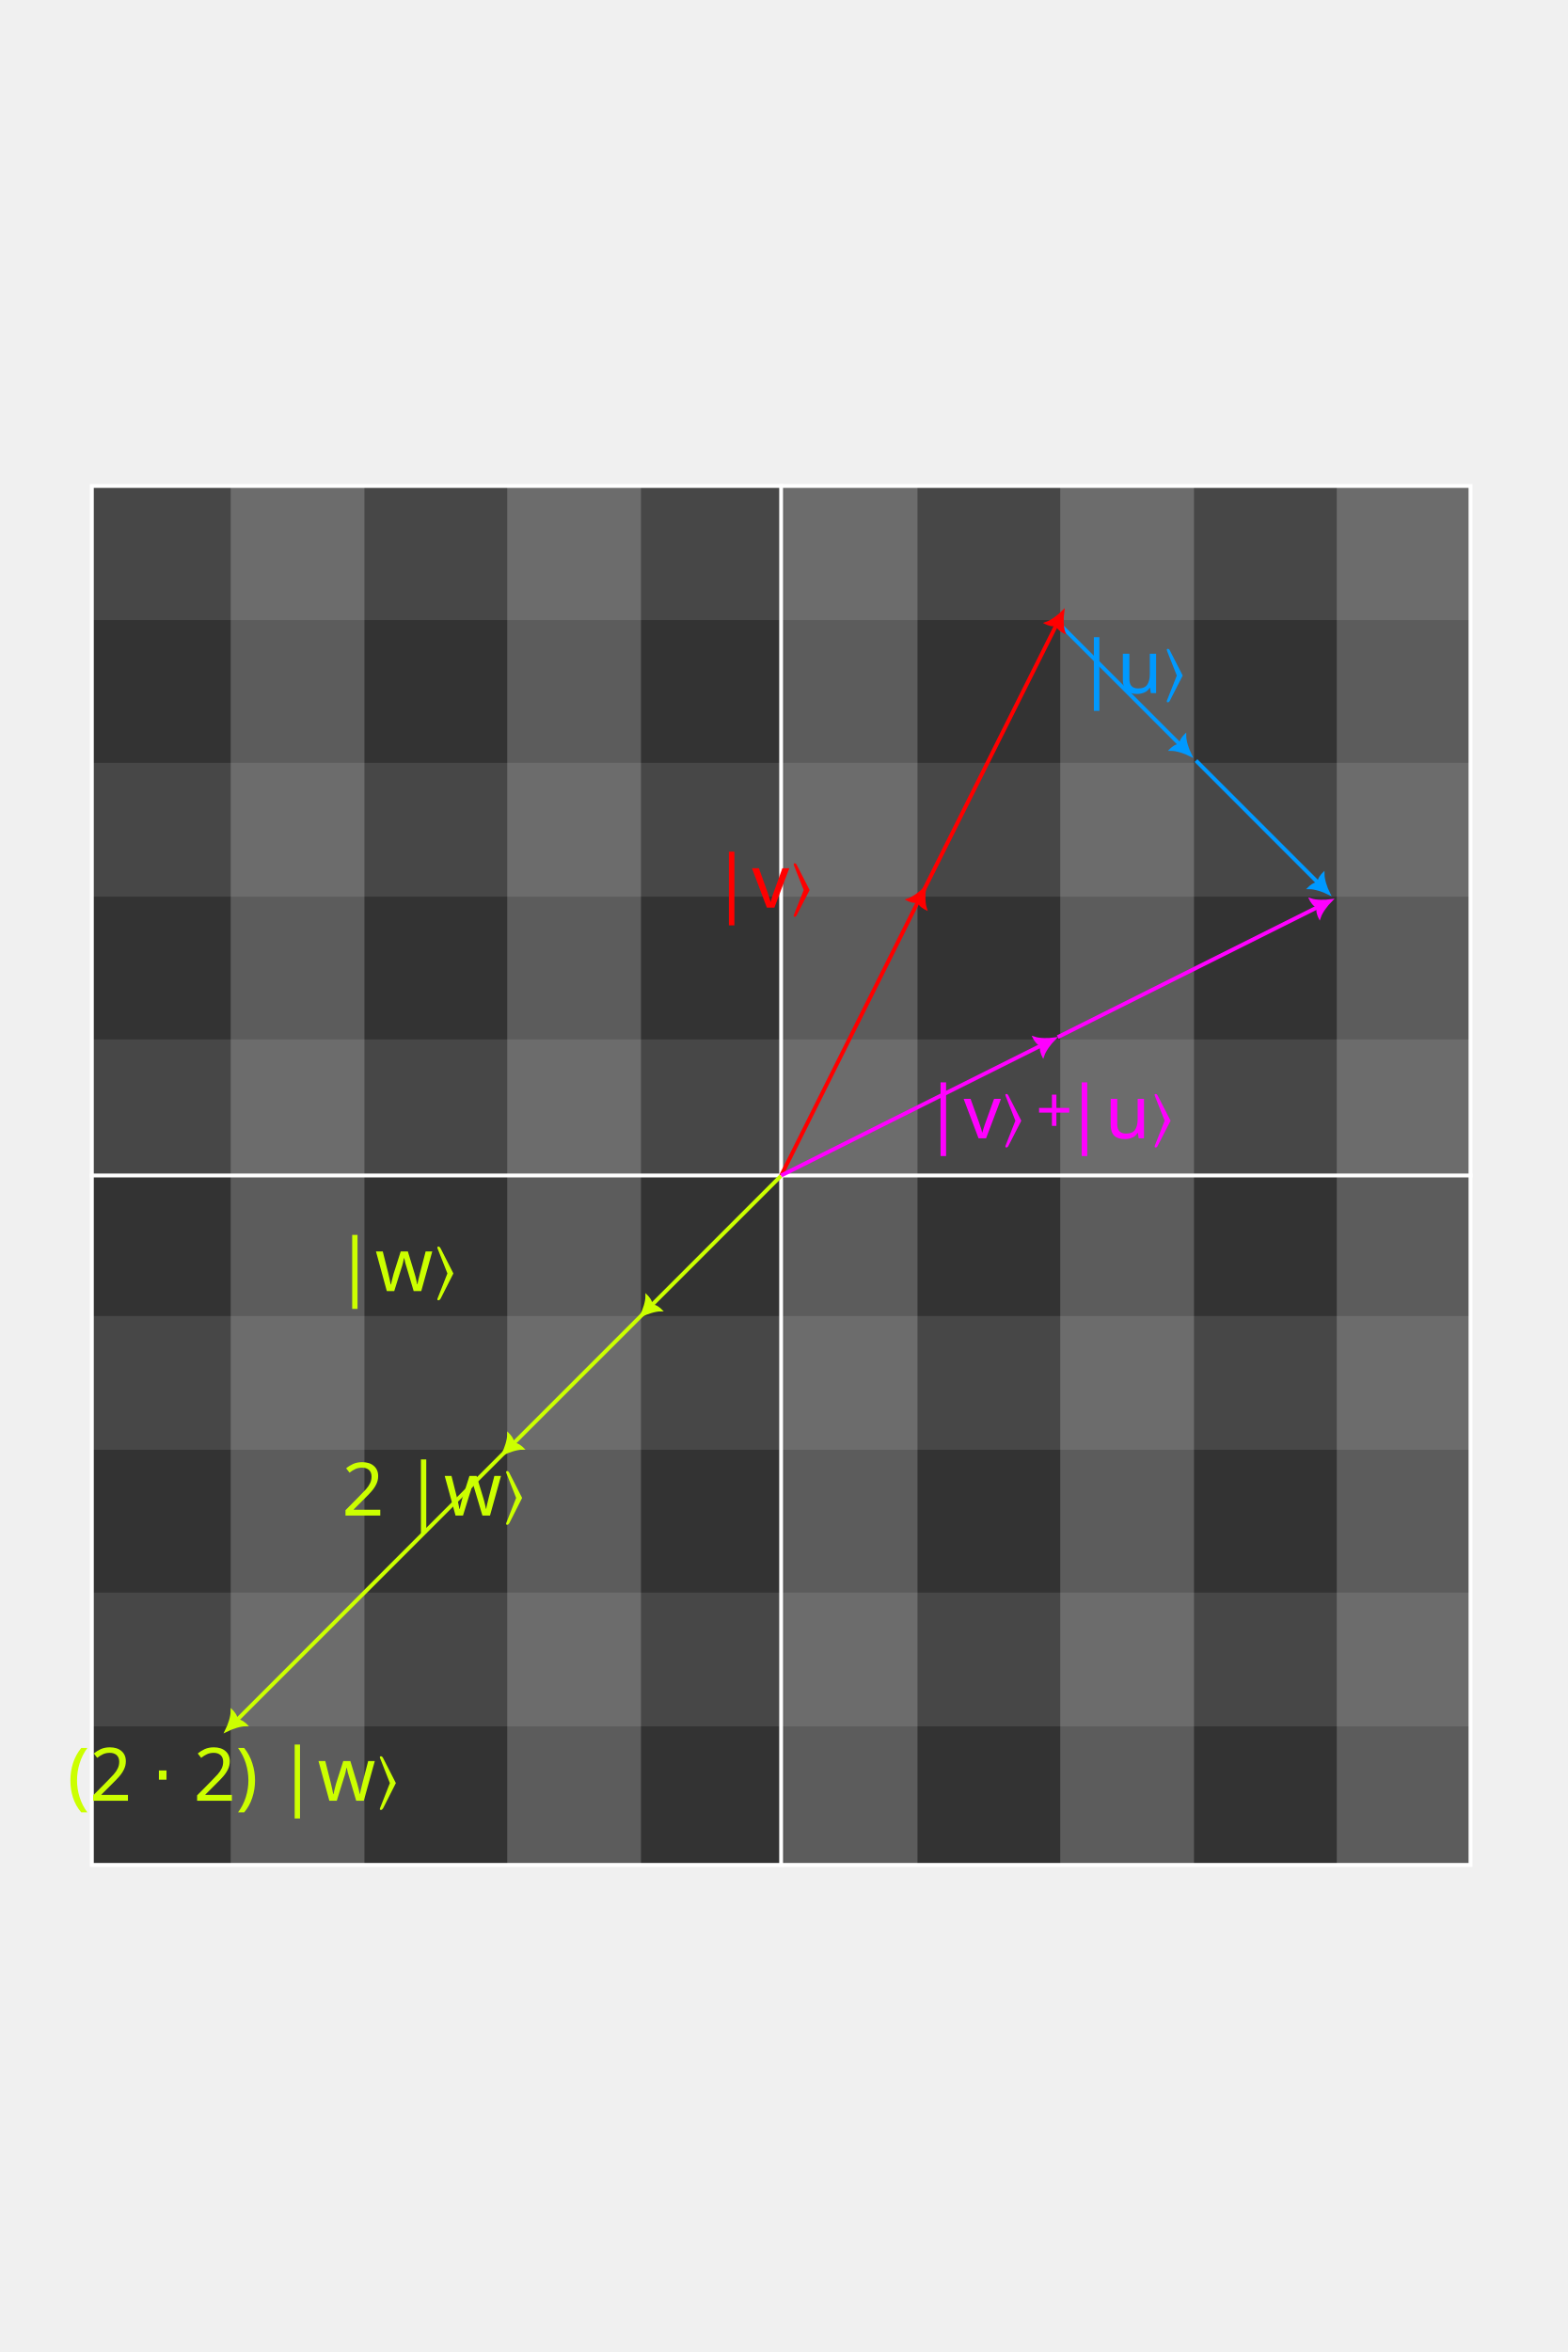
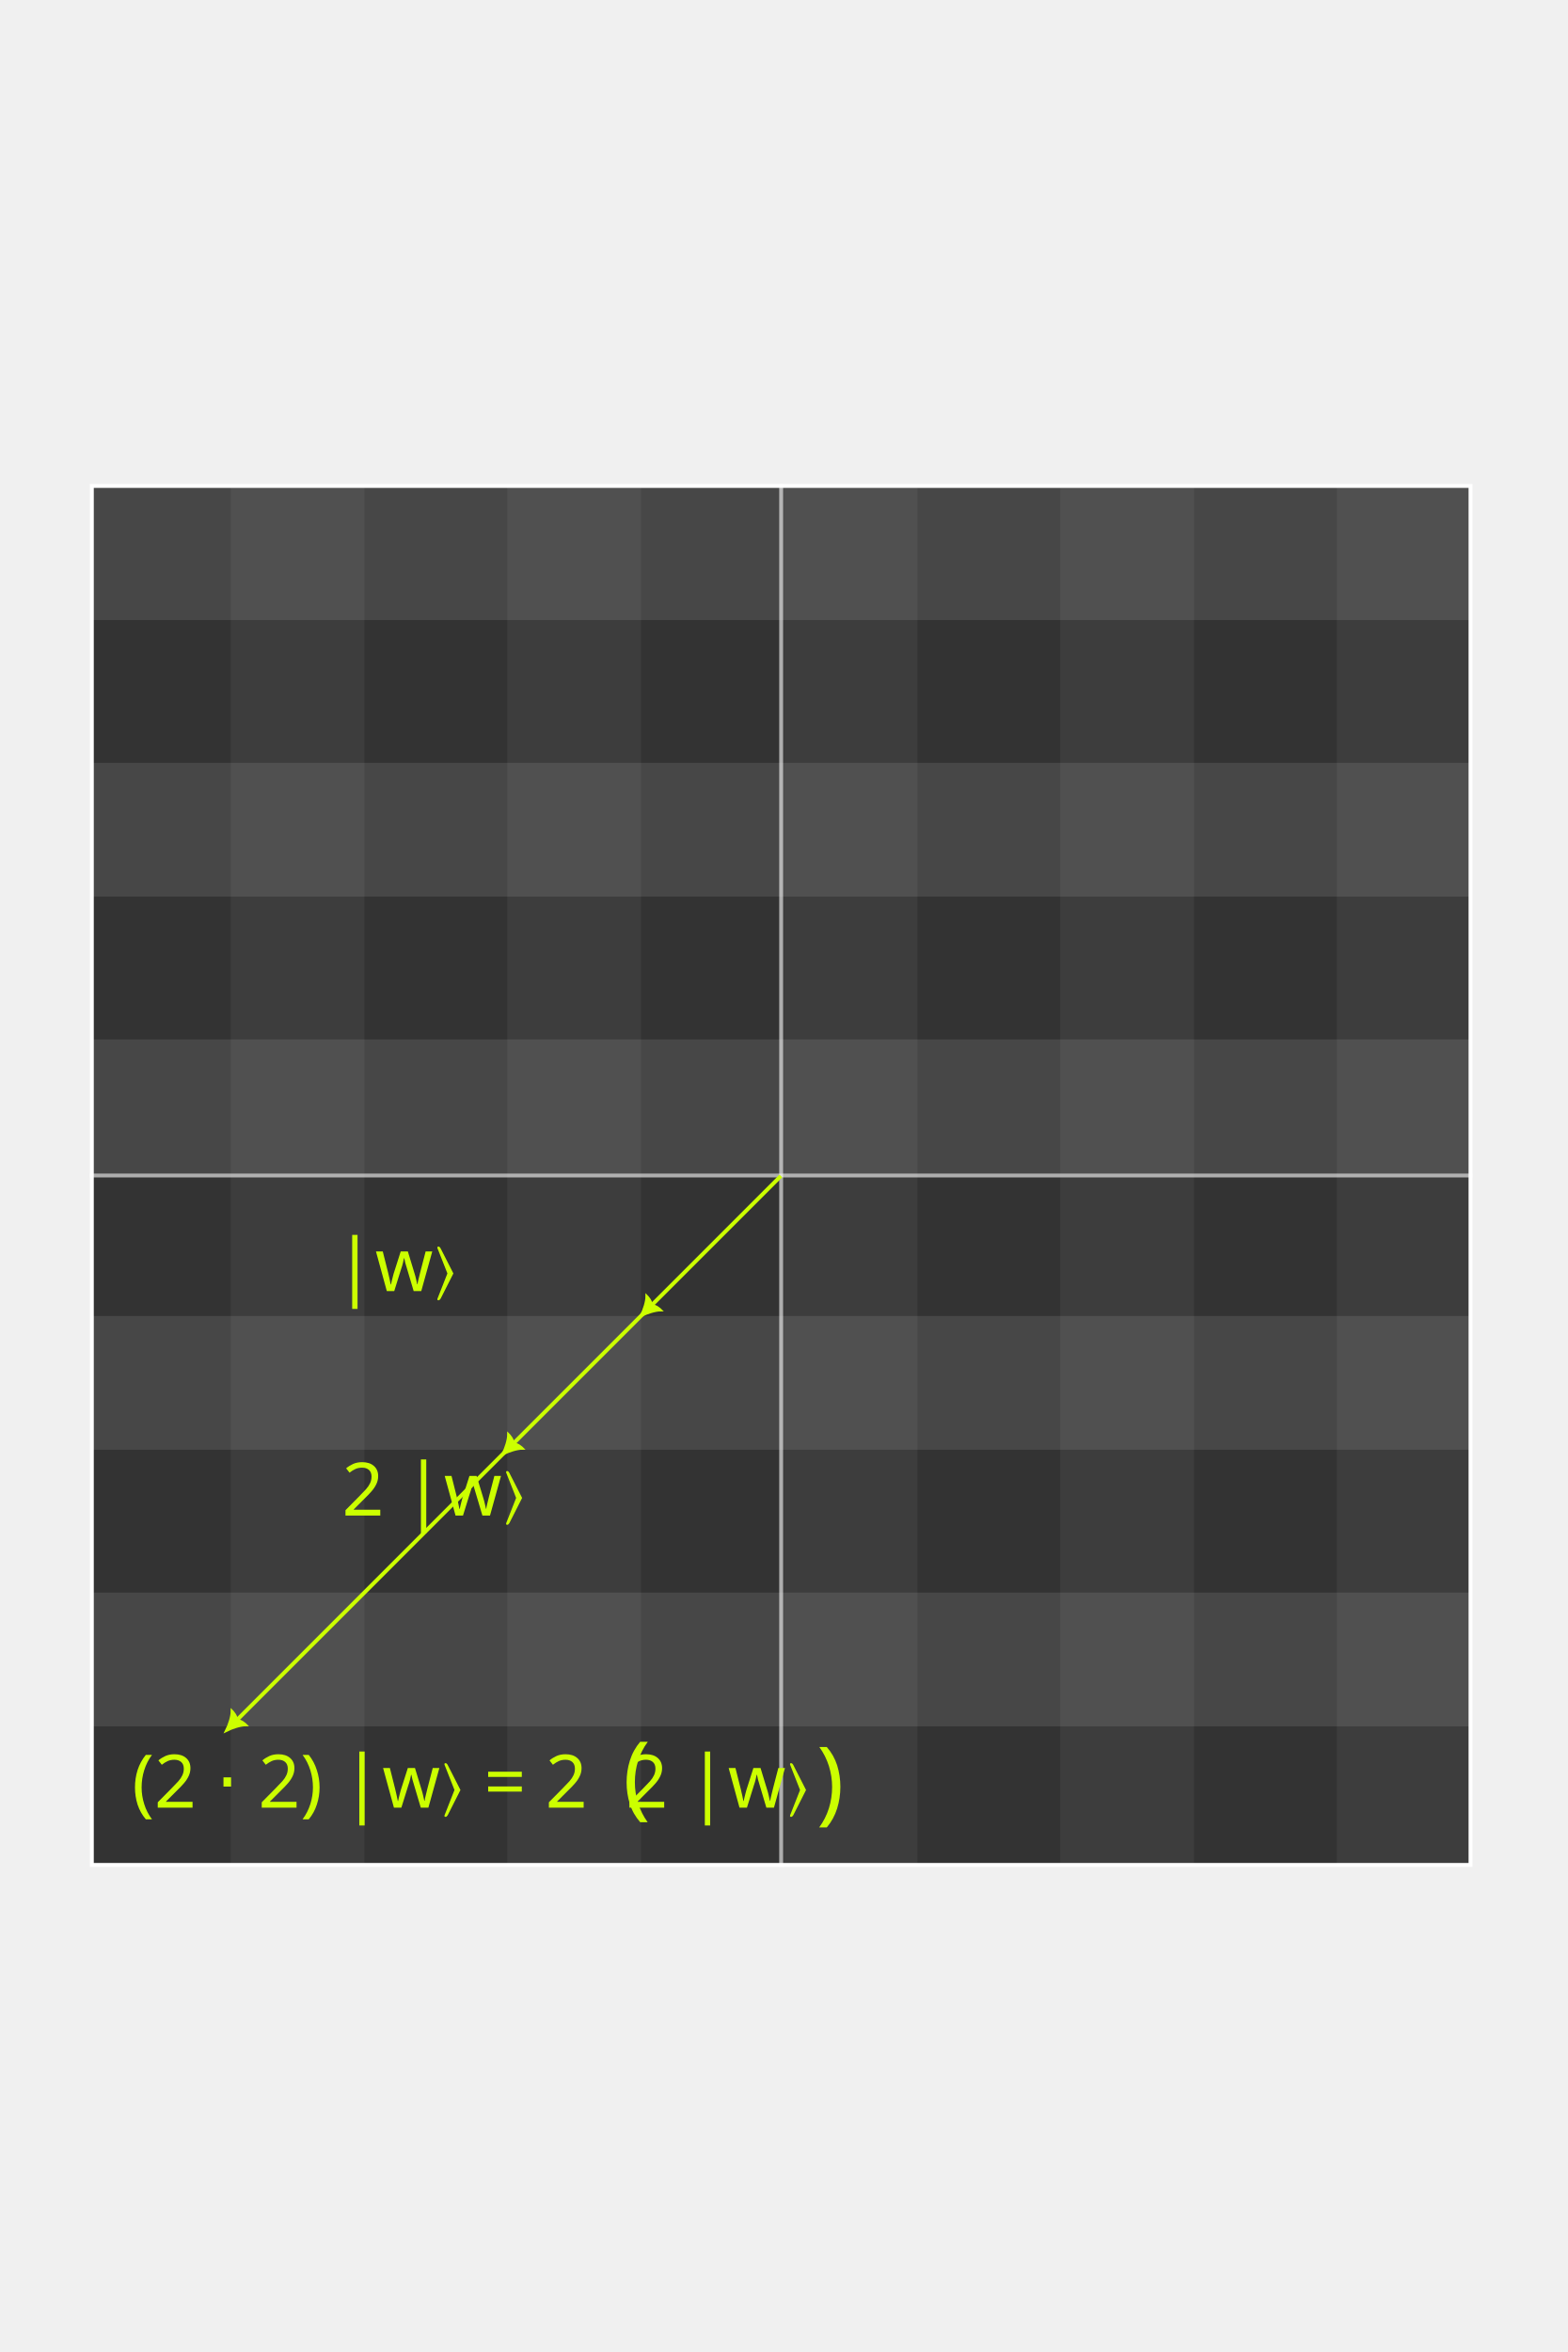
<svg xmlns="http://www.w3.org/2000/svg" width="120mm" height="180mm" viewBox="0 0 120 180" version="1.1" id="svg1">
  <defs id="defs1">
-     <marker style="overflow:visible" id="marker21" refX="0" refY="0" orient="auto-start-reverse" markerWidth="1" markerHeight="1" viewBox="0 0 1 1" preserveAspectRatio="xMidYMid">
-       <path transform="scale(0.5)" style="fill:context-stroke;fill-rule:evenodd;stroke:context-stroke;stroke-width:1pt" d="m 6,0 c -3,1 -7,3 -9,5 0,0 0,-4 2,-5 -2,-1 -2,-5 -2,-5 2,2 6,4 9,5 z" id="path21" />
-     </marker>
    <marker style="overflow:visible" id="ArrowTriangleStylized" refX="0" refY="0" orient="auto-start-reverse" markerWidth="1" markerHeight="1" viewBox="0 0 1 1" preserveAspectRatio="xMidYMid">
      <path transform="scale(0.5)" style="fill:context-stroke;fill-rule:evenodd;stroke:context-stroke;stroke-width:1pt" d="m 6,0 c -3,1 -7,3 -9,5 0,0 0,-4 2,-5 -2,-1 -2,-5 -2,-5 2,2 6,4 9,5 z" id="path4" />
    </marker>
  </defs>
  <g id="layer1" transform="translate(-37.6518,-20.85107)">
    <g id="g25" transform="translate(6.879166,37.04167)">
-       <g id="g15">
-         <rect style="fill:#333333;stroke:#ffffff;stroke-width:0.3" id="rect1" width="105.533" height="105.533" x="21.001" y="-143.335" transform="rotate(90)" />
-         <rect style="fill:#ffffff;fill-opacity:0.2;stroke:none;stroke-width:0.3" id="rect2" width="105.533" height="10.237" x="21.001" y="-143.335" transform="rotate(90)" />
-         <rect style="fill:#ffffff;fill-opacity:0.2;stroke:none;stroke-width:0.3" id="rect3" width="105.533" height="10.237" x="21.001" y="-122.168" transform="rotate(90)" />
-         <rect style="fill:#ffffff;fill-opacity:0.2;stroke:none;stroke-width:0.3" id="rect4" width="105.533" height="10.237" x="21.001" y="-101.002" transform="rotate(90)" />
-         <rect style="fill:#ffffff;fill-opacity:0.2;stroke:none;stroke-width:0.3" id="rect5" width="105.533" height="10.237" x="21.001" y="-79.835" transform="rotate(90)" />
-         <rect style="fill:#ffffff;fill-opacity:0.2;stroke:none;stroke-width:0.3" id="rect6" width="105.533" height="10.237" x="21.001" y="-58.668" transform="rotate(90)" />
-         <rect style="fill:#ffffff;fill-opacity:0.1;stroke:none;stroke-width:0.3" id="rect11" width="105.533" height="10.237" x="-143.358" y="-115.928" transform="scale(-1)" />
-         <rect style="fill:#ffffff;fill-opacity:0.1;stroke:none;stroke-width:0.3" id="rect12" width="105.533" height="10.237" x="-143.358" y="-94.761" transform="scale(-1)" />
-         <rect style="fill:#ffffff;fill-opacity:0.1;stroke:none;stroke-width:0.3" id="rect13" width="105.533" height="10.237" x="-143.358" y="-73.594" transform="scale(-1)" />
-         <rect style="fill:#ffffff;fill-opacity:0.1;stroke:none;stroke-width:0.3" id="rect14" width="105.533" height="10.237" x="-143.358" y="-52.428" transform="scale(-1)" />
-         <rect style="fill:#ffffff;fill-opacity:0.1;stroke:none;stroke-width:0.3" id="rect15" width="105.533" height="10.237" x="-143.358" y="-31.261" transform="scale(-1)" />
+       <g id="g1">
+         <g id="g15">
+           <rect style="fill:#333333;stroke:#ffffff;stroke-width:0.3" id="rect1" width="105.533" height="105.533" x="21.001" y="-143.335" transform="rotate(90)" />
+           <rect style="fill:#ffffff;fill-opacity:0.1;stroke:none;stroke-width:0.3" id="rect15" width="105.533" height="10.237" x="-143.358" y="-31.261" transform="scale(-1)" />
+           <rect style="fill:#ffffff;fill-opacity:0.05;stroke:none;stroke-width:0.3" id="rect2" width="105.533" height="10.237" x="21.001" y="-143.335" transform="rotate(90)" />
+           <rect style="fill:#ffffff;fill-opacity:0.05;stroke:none;stroke-width:0.3" id="rect3" width="105.533" height="10.237" x="21.001" y="-122.168" transform="rotate(90)" />
+           <rect style="fill:#ffffff;fill-opacity:0.05;stroke:none;stroke-width:0.3" id="rect4" width="105.533" height="10.237" x="21.001" y="-101.002" transform="rotate(90)" />
+           <rect style="fill:#ffffff;fill-opacity:0.05;stroke:none;stroke-width:0.3" id="rect5" width="105.533" height="10.237" x="21.001" y="-79.835" transform="rotate(90)" />
+           <rect style="fill:#ffffff;fill-opacity:0.05;stroke:none;stroke-width:0.3" id="rect6" width="105.533" height="10.237" x="21.001" y="-58.668" transform="rotate(90)" />
+           <rect style="fill:#ffffff;fill-opacity:0.1;stroke:none;stroke-width:0.3" id="rect11" width="105.533" height="10.237" x="-143.358" y="-115.928" transform="scale(-1)" />
+           <rect style="fill:#ffffff;fill-opacity:0.1;stroke:none;stroke-width:0.3" id="rect12" width="105.533" height="10.237" x="-143.358" y="-94.761" transform="scale(-1)" />
+           <rect style="fill:#ffffff;fill-opacity:0.1;stroke:none;stroke-width:0.3" id="rect13" width="105.533" height="10.237" x="-143.358" y="-73.594" transform="scale(-1)" />
+           <rect style="fill:#ffffff;fill-opacity:0.1;stroke:none;stroke-width:0.3" id="rect14" width="105.533" height="10.237" x="-143.358" y="-52.428" transform="scale(-1)" />
+         </g>
      </g>
-       <path style="fill:none;fill-opacity:0.1;stroke:#ffffff;stroke-width:0.3;stroke-dasharray:none" d="M 37.652,73.768 H 143.485" id="path15" />
-       <path style="fill:none;fill-opacity:0.1;stroke:#ffffff;stroke-width:0.3;stroke-dasharray:none" d="m 90.568,20.851 7e-6,105.833" id="path16" />
-       <path style="fill:none;fill-opacity:0.1;stroke:#0099ff;stroke-width:0.3;stroke-dasharray:none;stroke-opacity:1;marker-end:url(#marker21)" d="m 111.735,31.434 9.525,9.525" id="path19" />
-       <path style="fill:none;fill-opacity:0.1;stroke:#ff0000;stroke-width:0.3;stroke-dasharray:none;stroke-opacity:1;marker-end:url(#ArrowTriangleStylized)" d="M 90.568,73.768 101.152,52.601" id="path17" />
+       <path style="fill:none;fill-opacity:0.1;stroke:#ffffff;stroke-width:0.3;stroke-dasharray:none;opacity:0.6" d="m 90.568,20.851 7e-6,105.833" id="path16" />
+       <path style="fill:none;fill-opacity:0.1;stroke:#ffffff;stroke-width:0.3;stroke-dasharray:none;opacity:0.6" d="M 37.652,73.768 H 143.485" id="path15" />
      <path style="fill:none;fill-opacity:0.1;stroke:#ff0000;stroke-width:0.3;stroke-dasharray:none;stroke-opacity:1;marker-end:url(#ArrowTriangleStylized)" d="m 185.819,94.934 9.525,-19.05" id="path20" />
-       <path style="fill:none;fill-opacity:0.1;stroke:#0099ff;stroke-width:0.3;stroke-dasharray:none;stroke-opacity:1;marker-end:url(#marker21)" d="m 154.069,73.768 31.75,21.167" id="path18" />
-       <path style="fill:none;fill-opacity:0.1;stroke:#ff00ff;stroke-width:0.3;stroke-dasharray:none;stroke-opacity:1;marker-end:url(#marker21)" d="M 90.568,73.768 110.677,63.714" id="path22" />
-       <g id="g3" transform="translate(-0.2000674,2.121012)">
-         <text xml:space="preserve" style="font-size:5.644px;line-height:1.8;font-family:'Hoefler Text';-inkscape-font-specification:'Hoefler Text';text-align:center;writing-mode:lr-tb;direction:ltr;text-anchor:middle;fill:#ff0000;fill-opacity:1;stroke:#ffffff;stroke-width:0.3;stroke-dasharray:none" x="95.956" y="51.145" id="text21">
-           <tspan id="tspan21" style="font-style:normal;font-variant:normal;font-weight:500;font-stretch:normal;font-size:5.644px;font-family:'CMU Serif';-inkscape-font-specification:'CMU Serif Medium';fill:#ff0000;fill-opacity:1;stroke:none;stroke-width:0.3" x="95.956" y="51.145">|v〉</tspan>
-         </text>
-       </g>
-       <g id="g6" transform="translate(15.875,-22.75417)">
-         <text xml:space="preserve" style="font-size:5.644px;line-height:1.8;font-family:'Hoefler Text';-inkscape-font-specification:'Hoefler Text';text-align:center;writing-mode:lr-tb;direction:ltr;text-anchor:middle;fill:#0099ff;fill-opacity:1;stroke:none;stroke-width:0.3;stroke-dasharray:none" x="108.127" y="59.612" id="text20">
-           <tspan id="tspan20" style="font-style:normal;font-variant:normal;font-weight:500;font-stretch:normal;font-size:5.644px;font-family:'CMU Serif';-inkscape-font-specification:'CMU Serif Medium';fill:#0099ff;fill-opacity:1;stroke:none;stroke-width:0.3" x="108.127" y="59.612">|u〉</tspan>
-         </text>
-       </g>
      <path style="fill:none;fill-opacity:0.1;stroke:#ccff00;stroke-width:0.3;stroke-dasharray:none;stroke-opacity:1;marker-end:url(#ArrowTriangleStylized)" d="M 90.546,73.805 80.492,83.859" id="path33" />
      <g id="g7" transform="matrix(0.7925799,0,0,0.7925799,15.71811,12.7206)" style="stroke-width:1.262">
        <text xml:space="preserve" style="font-size:7.122px;line-height:1.8;font-family:'Hoefler Text';-inkscape-font-specification:'Hoefler Text';text-align:end;writing-mode:lr-tb;direction:ltr;text-anchor:end;fill:#ccff00;fill-opacity:1;stroke:#ffffff;stroke-width:0.379;stroke-dasharray:none" x="79.862" y="88.187" id="text33">
          <tspan id="tspan33" style="font-style:normal;font-variant:normal;font-weight:500;font-stretch:normal;font-size:7.122px;font-family:'CMU Serif';-inkscape-font-specification:'CMU Serif Medium';text-align:end;text-anchor:end;fill:#ccff00;fill-opacity:1;stroke:none;stroke-width:0.379" x="79.862" y="88.187">|w〉</tspan>
        </text>
      </g>
-       <path style="fill:none;fill-opacity:0.1;stroke:#0099ff;stroke-width:0.3;stroke-dasharray:none;stroke-opacity:1;marker-end:url(#marker21)" d="m 122.318,42.018 9.525,9.525" id="path1" />
-       <path style="fill:none;fill-opacity:0.1;stroke:#ff0000;stroke-width:0.3;stroke-dasharray:none;stroke-opacity:1;marker-end:url(#ArrowTriangleStylized)" d="M 101.152,52.601 111.735,31.434" id="path2" />
-       <path style="fill:none;fill-opacity:0.1;stroke:#ff00ff;stroke-width:0.3;stroke-dasharray:none;stroke-opacity:1;marker-end:url(#marker21)" d="M 111.735,63.184 131.843,53.13" id="path3" />
      <path style="fill:none;fill-opacity:0.1;stroke:#ccff00;stroke-width:0.3;stroke-dasharray:none;stroke-opacity:1;marker-end:url(#ArrowTriangleStylized)" d="M 79.963,84.389 69.908,94.443" id="path9" />
      <g id="g10" transform="matrix(0.7925799,0,0,0.7925799,20.97958,29.90016)" style="stroke-width:1.262">
        <text xml:space="preserve" style="font-size:7.122px;line-height:1.8;font-family:'Hoefler Text';-inkscape-font-specification:'Hoefler Text';text-align:end;writing-mode:lr-tb;direction:ltr;text-anchor:end;fill:#ccff00;fill-opacity:1;stroke:#ffffff;stroke-width:0.379;stroke-dasharray:none" x="79.862" y="88.187" id="text9">
          <tspan id="tspan9" style="font-style:normal;font-variant:normal;font-weight:500;font-stretch:normal;font-size:7.122px;font-family:'CMU Serif';-inkscape-font-specification:'CMU Serif Medium';text-align:end;text-anchor:end;fill:#ccff00;fill-opacity:1;stroke:none;stroke-width:0.379" x="79.862" y="88.187">2 |w〉</tspan>
        </text>
      </g>
-       <g id="g12" transform="matrix(0.7925799,0,0,0.7925799,-10.07164,51.72448)" style="stroke-width:1.262">
-         <text xml:space="preserve" style="font-size:7.122px;line-height:1.8;font-family:'Hoefler Text';-inkscape-font-specification:'Hoefler Text';text-align:end;writing-mode:lr-tb;direction:ltr;text-anchor:end;fill:#ccff00;fill-opacity:1;stroke:#ffffff;stroke-width:0.379;stroke-dasharray:none" x="106.85" y="88.187" id="text11">
-           <tspan id="tspan11" style="font-style:normal;font-variant:normal;font-weight:500;font-stretch:normal;font-size:7.122px;font-family:'CMU Serif';-inkscape-font-specification:'CMU Serif Medium';text-align:end;text-anchor:end;fill:#ccff00;fill-opacity:1;stroke:none;stroke-width:0.379" x="106.85" y="88.187">(2 ⋅ 2) |w〉</tspan>
+       <g id="g12" transform="matrix(0.7925799,0,0,0.7925799,-15.89248,52.25364)" style="stroke-width:1.262">
+         <text xml:space="preserve" style="font-size:7.122px;line-height:1.8;font-family:'Hoefler Text';-inkscape-font-specification:'Hoefler Text';text-align:start;writing-mode:lr-tb;direction:ltr;text-anchor:start;fill:#ccff00;fill-opacity:1;stroke:#ffffff;stroke-width:0.379;stroke-dasharray:none" x="71.631" y="88.187" id="text11">
+           <tspan id="tspan11" style="font-style:normal;font-variant:normal;font-weight:500;font-stretch:normal;font-size:7.122px;font-family:'CMU Serif';-inkscape-font-specification:'CMU Serif Medium';text-align:start;text-anchor:start;fill:#ccff00;fill-opacity:1;stroke:none;stroke-width:0.379" x="71.631" y="88.187">(2 ⋅ 2) |w〉 = 2  2 |w〉</tspan>
+         </text>
+         <text xml:space="preserve" style="font-size:8.902px;line-height:1.8;font-family:'Hoefler Text';-inkscape-font-specification:'Hoefler Text';text-align:start;writing-mode:lr-tb;direction:ltr;text-anchor:start;fill:#ccff00;fill-opacity:1;stroke:#ffffff;stroke-width:0.379;stroke-dasharray:none" x="119.034" y="88.187" id="text2">
+           <tspan id="tspan2" style="font-style:normal;font-variant:normal;font-weight:500;font-stretch:normal;font-size:8.902px;font-family:'CMU Serif';-inkscape-font-specification:'CMU Serif Medium';text-align:start;text-anchor:start;fill:#ccff00;fill-opacity:1;stroke:none;stroke-width:0.379" x="119.034" y="88.187">(</tspan>
+         </text>
+         <text xml:space="preserve" style="font-size:8.902px;line-height:1.8;font-family:'Hoefler Text';-inkscape-font-specification:'Hoefler Text';text-align:start;writing-mode:lr-tb;direction:ltr;text-anchor:start;fill:#ccff00;fill-opacity:1;stroke:#ffffff;stroke-width:0.379;stroke-dasharray:none" x="137.728" y="-83.736" id="text3" transform="scale(1,-1)">
+           <tspan id="tspan3" style="font-style:normal;font-variant:normal;font-weight:500;font-stretch:normal;font-size:8.902px;font-family:'CMU Serif';-inkscape-font-specification:'CMU Serif Medium';text-align:start;text-anchor:start;fill:#ccff00;fill-opacity:1;stroke:none;stroke-width:0.379" x="137.728" y="-83.736">)</tspan>
        </text>
      </g>
      <path style="fill:none;fill-opacity:0.1;stroke:#ccff00;stroke-width:0.3;stroke-dasharray:none;stroke-opacity:1;marker-end:url(#ArrowTriangleStylized)" d="M 69.379,94.972 48.742,115.609" id="path13" />
-       <g id="g5" transform="translate(-15.74635,-0.3353172)">
-         <text xml:space="preserve" style="font-size:5.644px;line-height:1.8;font-family:'Hoefler Text';-inkscape-font-specification:'Hoefler Text';text-align:center;writing-mode:lr-tb;direction:ltr;text-anchor:middle;fill:#ff00ff;fill-opacity:1;stroke:none;stroke-width:0.3;stroke-dasharray:none" x="138.819" y="71.254" id="text22">
-           <tspan id="tspan22" style="font-style:normal;font-variant:normal;font-weight:500;font-stretch:normal;font-size:5.644px;font-family:'CMU Serif';-inkscape-font-specification:'CMU Serif Medium';fill:#ff00ff;fill-opacity:1;stroke:none;stroke-width:0.3" x="138.819" y="71.254">|u〉</tspan>
-         </text>
-         <text xml:space="preserve" style="font-size:5.644px;line-height:1.8;font-family:'Hoefler Text';-inkscape-font-specification:'Hoefler Text';text-align:center;writing-mode:lr-tb;direction:ltr;text-anchor:middle;fill:#ff00ff;fill-opacity:1;stroke:none;stroke-width:0.3;stroke-dasharray:none" x="127.706" y="71.254" id="text3">
-           <tspan id="tspan3" style="font-style:normal;font-variant:normal;font-weight:500;font-stretch:normal;font-size:5.644px;font-family:'CMU Serif';-inkscape-font-specification:'CMU Serif Medium';fill:#ff00ff;fill-opacity:1;stroke:none;stroke-width:0.3" x="127.706" y="71.254">|v〉</tspan>
-         </text>
-         <text xml:space="preserve" style="font-size:4.939px;line-height:1.8;font-family:'Hoefler Text';-inkscape-font-specification:'Hoefler Text';text-align:center;writing-mode:lr-tb;direction:ltr;text-anchor:middle;fill:#ff00ff;fill-opacity:1;stroke:none;stroke-width:0.3;stroke-dasharray:none" x="132.996" y="70.854" id="text5">
-           <tspan id="tspan5" style="font-style:normal;font-variant:normal;font-weight:normal;font-stretch:normal;font-size:4.939px;font-family:'CMU Sans Serif Demi Condensed';-inkscape-font-specification:'CMU Sans Serif Demi Condensed, ';fill:#ff00ff;fill-opacity:1;stroke:none;stroke-width:0.3" x="132.996" y="70.854">+</tspan>
-         </text>
-       </g>
    </g>
  </g>
</svg>
